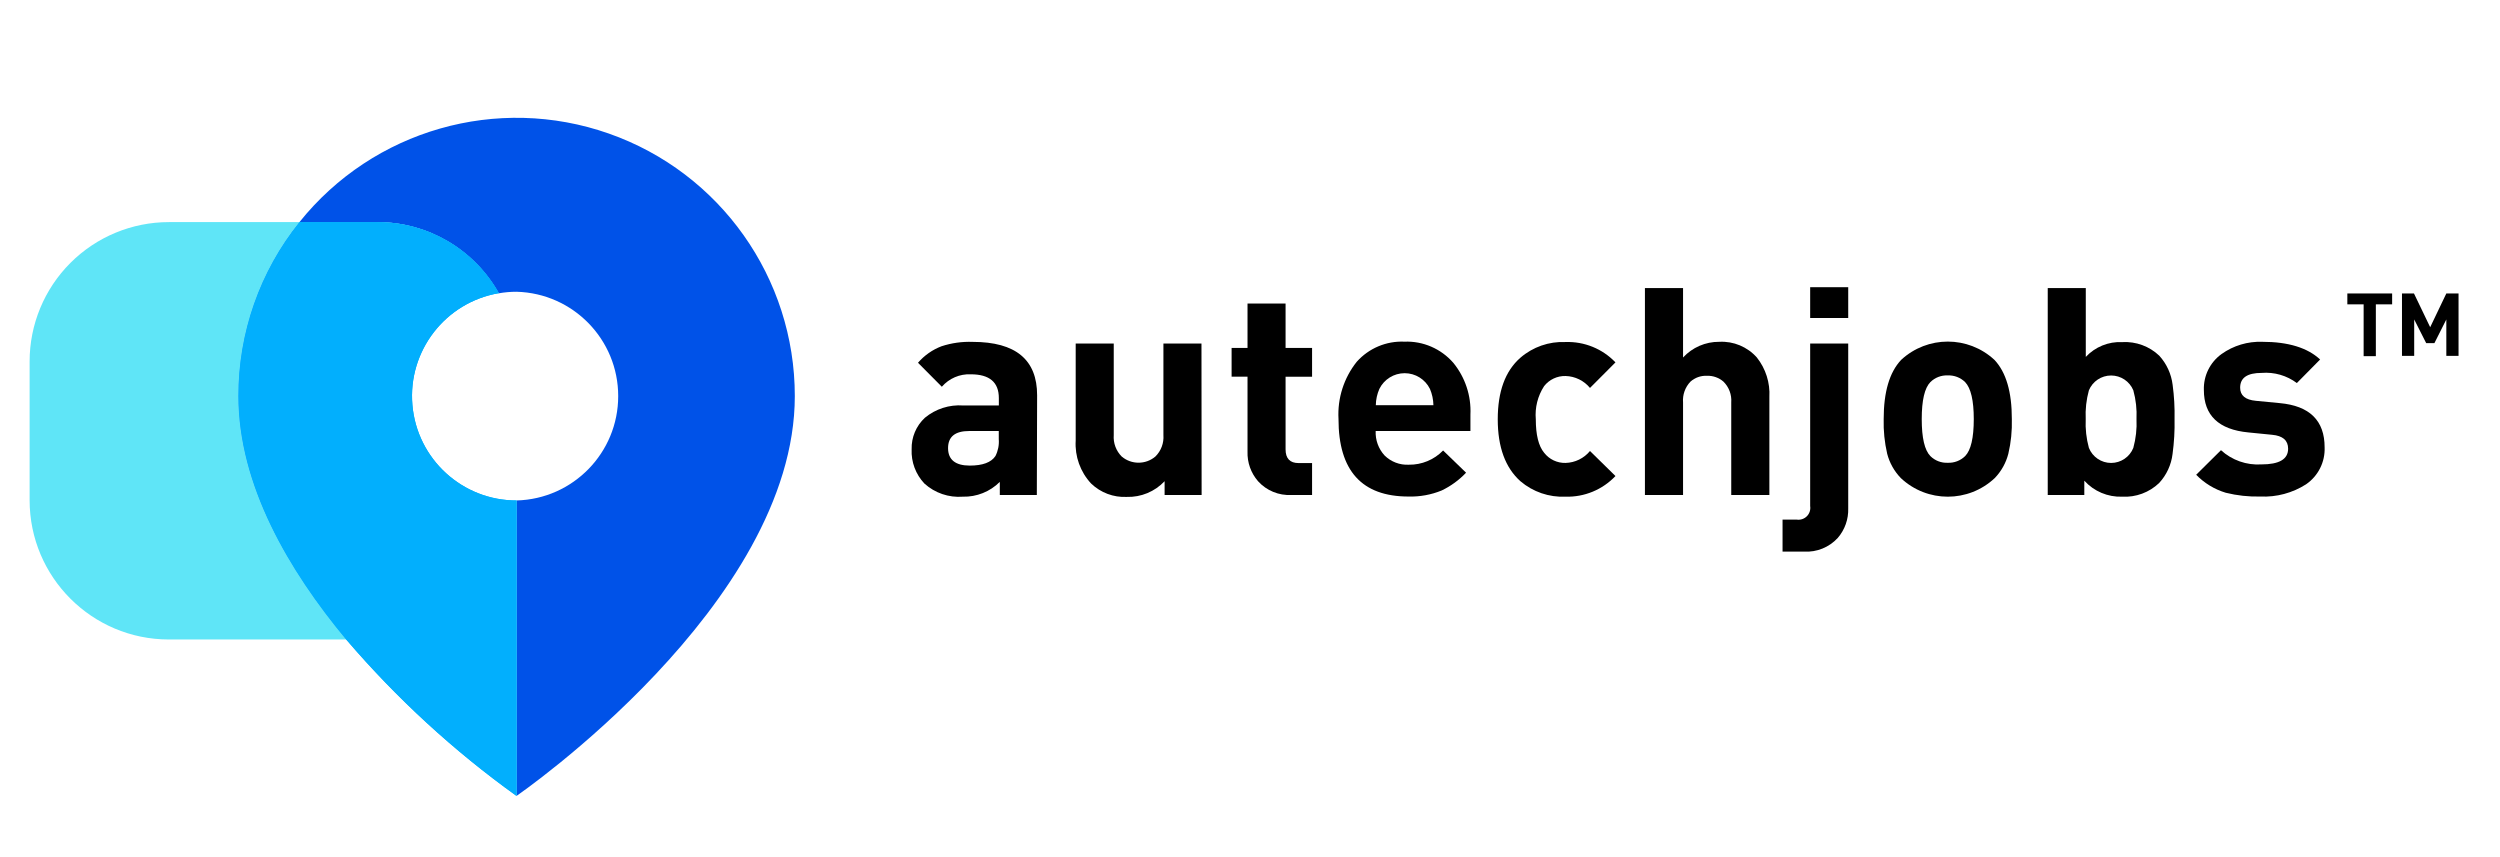
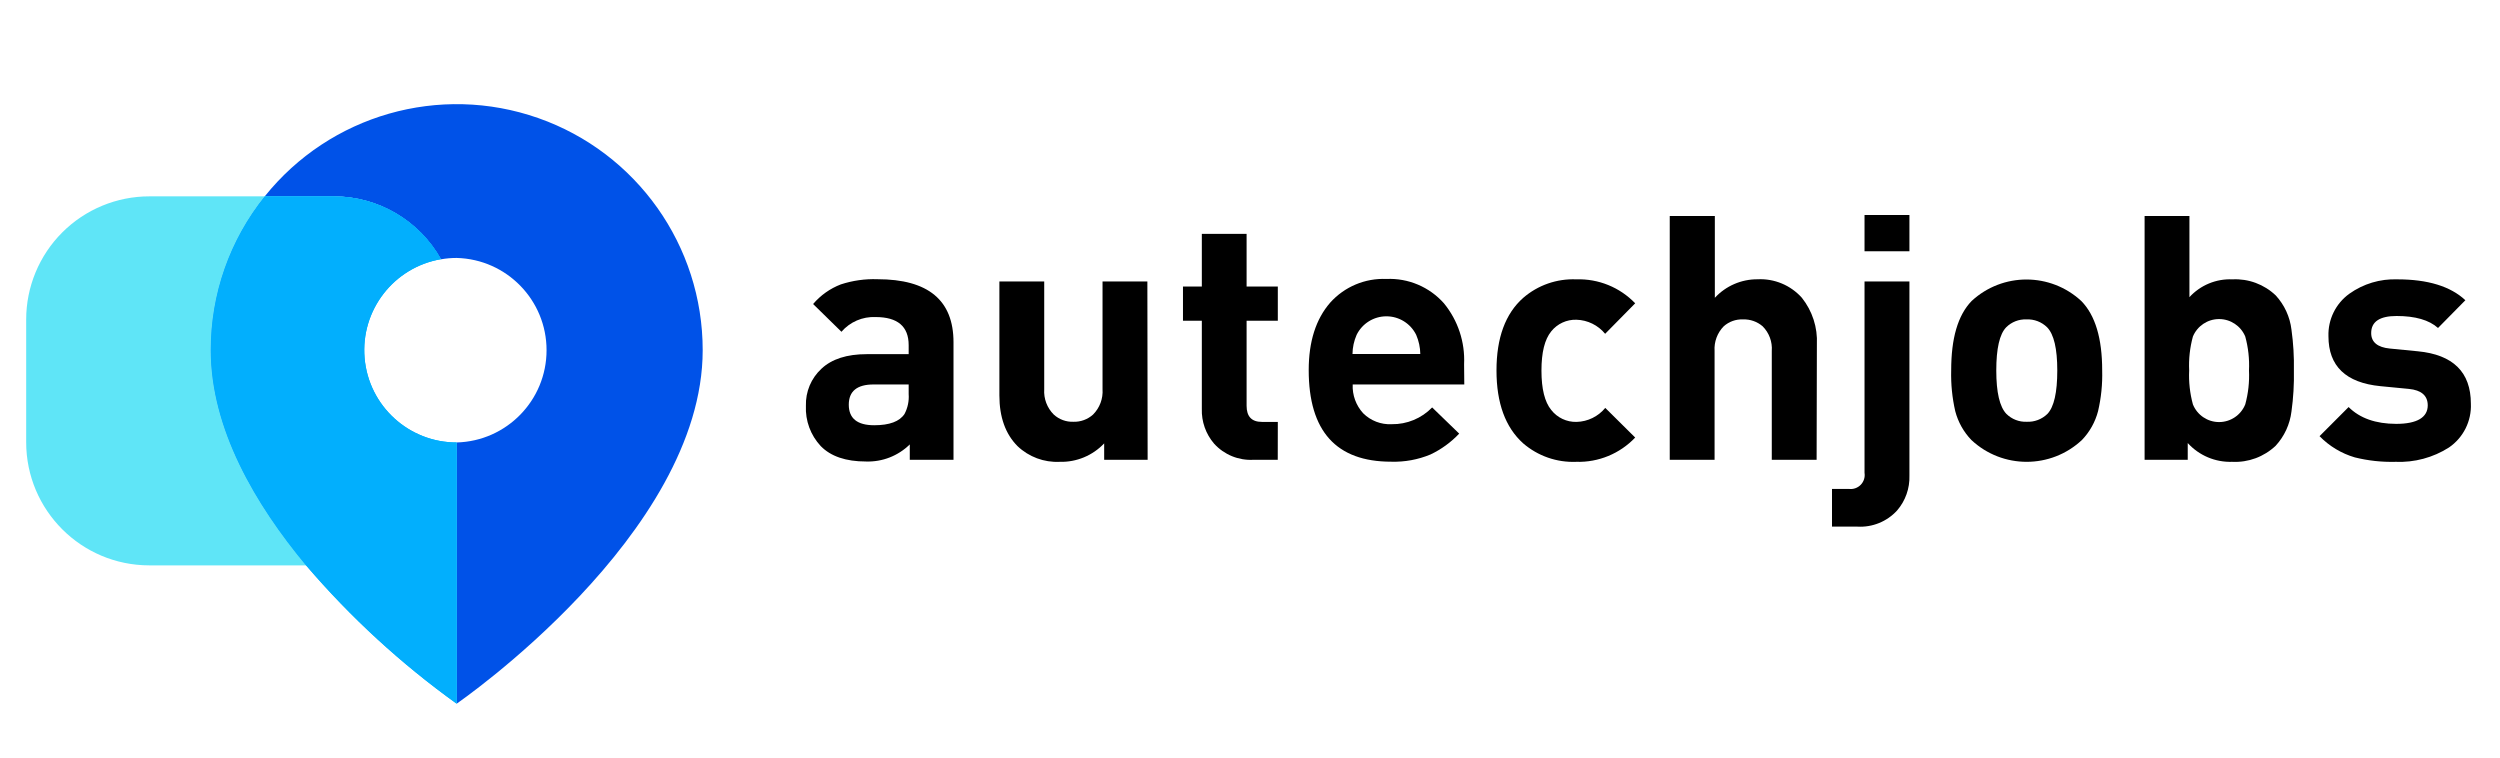
- <svg xmlns="http://www.w3.org/2000/svg" id="Layer_1" data-name="Layer 1" viewBox="0 0 337.69 115.71">
+ <svg xmlns="http://www.w3.org/2000/svg" id="Layer_1" data-name="Layer 1" viewBox="0 0 381.96 115.71">
  <defs>
    <style>.cls-1{fill:#0052e8;}.cls-2{fill:#5fe5f7;}.cls-3{fill:#02affd;}</style>
  </defs>
  <path class="cls-1" d="M107.36,53.5c0,28.19-37.58,54-37.58,54V67.6a14.1,14.1,0,0,0,0-28.19,13.79,13.79,0,0,0-2.42.21A18.8,18.8,0,0,0,51,30H40.45A37.58,37.58,0,0,1,107.36,53.5Z" />
  <path class="cls-2" d="M46.81,86.38h-24A18.82,18.82,0,0,1,4,67.57V48.83A18.82,18.82,0,0,1,22.83,30H40.45A37.36,37.36,0,0,0,32.2,53.5C32.2,65.51,39,77.06,46.81,86.38Z" />
  <path class="cls-3" d="M69.78,67.6v39.92l0,0a130.35,130.35,0,0,1-23-21.12C39,77.06,32.2,65.51,32.2,53.5A37.36,37.36,0,0,1,40.45,30H51a18.8,18.8,0,0,1,16.39,9.6,14.1,14.1,0,0,0,2.42,28Z" />
  <path class="cls-3" d="M69.78,67.6v39.92l0,0a130.35,130.35,0,0,1-23-21.12C39,77.06,32.2,65.51,32.2,53.5A37.36,37.36,0,0,1,40.45,30H51a18.8,18.8,0,0,1,16.39,9.6,14.1,14.1,0,0,0,2.42,28Z" />
-   <path d="M140.05,66.86h-5V65.09a6.81,6.81,0,0,1-5,2,6.93,6.93,0,0,1-5.18-1.77,6.33,6.33,0,0,1-1.73-4.63,5.6,5.6,0,0,1,1.79-4.26,7.3,7.3,0,0,1,5.18-1.66h4.81v-1q0-3.21-3.79-3.21a4.88,4.88,0,0,0-3.91,1.68L124,49a7.92,7.92,0,0,1,3.18-2.23,12.09,12.09,0,0,1,4.2-.59q8.72,0,8.71,7.22Zm-5.14-7.54v-1.1h-4q-2.85,0-2.85,2.31c0,1.57,1,2.36,2.93,2.36,1.74,0,2.9-.43,3.47-1.29A4.29,4.29,0,0,0,134.91,59.32Z" />
-   <path d="M162.31,66.86h-5V65a6.74,6.74,0,0,1-5.11,2.12,6.49,6.49,0,0,1-4.82-1.81,7.82,7.82,0,0,1-2.08-5.8V46.4h5.14V58.77a3.71,3.71,0,0,0,1.08,2.9,3.52,3.52,0,0,0,4.54,0,3.68,3.68,0,0,0,1.09-2.9V46.4h5.14Z" />
-   <path d="M177.23,66.86h-2.79A5.66,5.66,0,0,1,169.93,65a5.81,5.81,0,0,1-1.42-4V50.88h-2.15V47h2.15V41h5.14v6h3.58v3.89h-3.58v9.81c0,1.23.59,1.85,1.76,1.85h1.82Z" />
-   <path d="M198.62,58.22h-12.8a4.59,4.59,0,0,0,1.2,3.3,4.34,4.34,0,0,0,3.28,1.25,6.32,6.32,0,0,0,4.63-1.92l3.1,3a11.18,11.18,0,0,1-3.29,2.4,11,11,0,0,1-4.48.82q-9.47,0-9.46-10.48a11.37,11.37,0,0,1,2.47-7.73,8.15,8.15,0,0,1,6.44-2.71A8.32,8.32,0,0,1,196.3,49a10.28,10.28,0,0,1,2.32,7Zm-5-3.49a5.89,5.89,0,0,0-.47-2.2,3.81,3.81,0,0,0-6.83,0,5.7,5.7,0,0,0-.48,2.2Z" />
-   <path d="M218.21,64.3a8.94,8.94,0,0,1-6.75,2.79A8.79,8.79,0,0,1,205.37,65q-3.06-2.74-3.06-8.36c0-3.74,1-6.52,3.06-8.32a8.74,8.74,0,0,1,6.09-2.12,8.89,8.89,0,0,1,6.75,2.75l-3.44,3.45a4.43,4.43,0,0,0-3.29-1.61,3.57,3.57,0,0,0-2.91,1.37,7.1,7.1,0,0,0-1.12,4.48c0,2.09.37,3.6,1.12,4.51a3.55,3.55,0,0,0,2.91,1.38,4.43,4.43,0,0,0,3.29-1.61Z" />
-   <path d="M239,66.86h-5.15V54.37a3.59,3.59,0,0,0-1.05-2.82,3.23,3.23,0,0,0-2.24-.79,3.13,3.13,0,0,0-2.22.79,3.65,3.65,0,0,0-1,2.82V66.86h-5.15V38.91h5.15v9.38a6.59,6.59,0,0,1,4.89-2.12,6.34,6.34,0,0,1,5.08,2.12A7.88,7.88,0,0,1,239,53.63Z" />
-   <path d="M249.65,68.66a5.84,5.84,0,0,1-1.41,4,5.73,5.73,0,0,1-4.55,1.85h-2.91V70.19h1.94a1.6,1.6,0,0,0,1.79-1.84V46.4h5.14Zm0-25.71h-5.14V38.79h5.14Z" />
-   <path d="M271.75,56.61a18.18,18.18,0,0,1-.47,4.67,7.38,7.38,0,0,1-1.84,3.3,9.26,9.26,0,0,1-12.68,0,7.4,7.4,0,0,1-1.85-3.3,18.64,18.64,0,0,1-.47-4.67c0-3.66.78-6.32,2.36-8a9.27,9.27,0,0,1,12.6,0Q271.76,51.11,271.75,56.61Zm-5.14,0q0-3.77-1.17-5a3.17,3.17,0,0,0-2.36-.9,3.13,3.13,0,0,0-2.33.9q-1.17,1.19-1.17,5t1.17,5a3.13,3.13,0,0,0,2.33.9,3.17,3.17,0,0,0,2.36-.9Q266.61,60.42,266.61,56.61Z" />
-   <path d="M293.73,56.61a30.23,30.23,0,0,1-.27,4.71,7,7,0,0,1-1.81,3.92,6.69,6.69,0,0,1-5,1.85,6.58,6.58,0,0,1-5.11-2.16v1.93h-4.94V38.91h5.14v9.3a6.32,6.32,0,0,1,4.93-2,6.7,6.7,0,0,1,5,1.84,7.14,7.14,0,0,1,1.8,3.93A29.82,29.82,0,0,1,293.73,56.61Zm-5.14,0a12.38,12.38,0,0,0-.43-3.89,3.25,3.25,0,0,0-6,0,12.38,12.38,0,0,0-.43,3.89,12.43,12.43,0,0,0,.43,3.89,3.23,3.23,0,0,0,6,0A12.43,12.43,0,0,0,288.59,56.61Z" />
-   <path d="M314,60.42a5.78,5.78,0,0,1-2.51,5,10.56,10.56,0,0,1-6.17,1.65,17.6,17.6,0,0,1-4.67-.51,9.34,9.34,0,0,1-4-2.43L300,60.81a7.4,7.4,0,0,0,5.46,1.92c2.41,0,3.61-.7,3.61-2.12,0-1.12-.72-1.75-2.16-1.88l-3.22-.32q-6-.58-6-5.73a5.75,5.75,0,0,1,2.39-4.86,8.92,8.92,0,0,1,5.5-1.65c3.5,0,6.11.8,7.81,2.39l-3.14,3.18a7,7,0,0,0-4.75-1.37c-1.94,0-2.91.65-2.91,2,0,1.05.71,1.64,2.12,1.77l3.22.31Q314,55,314,60.42Z" />
-   <path d="M323.12,41.11h-2.2v7h-1.65v-7h-2.2V39.64h6.05Z" />
-   <path d="M332.09,48.07h-1.65V43.15l-1.61,3.2h-1.11l-1.62-3.2v4.92h-1.65V39.64h1.62l2.19,4.56,2.18-4.56h1.65Z" />
+   <path d="M145.68,70.25H139V67.9a9.1,9.1,0,0,1-6.7,2.61q-4.6,0-6.9-2.35A8.45,8.45,0,0,1,123.13,62a7.4,7.4,0,0,1,2.38-5.67q2.37-2.22,6.91-2.22h6.41V52.73q0-4.29-5.06-4.29a6.51,6.51,0,0,0-5.21,2.25l-4.33-4.24a10.51,10.51,0,0,1,4.24-3,16.17,16.17,0,0,1,5.6-.79q11.61,0,11.61,9.63Zm-6.85-10V58.74h-5.36q-3.79,0-3.79,3.09c0,2.09,1.29,3.14,3.89,3.14q3.5,0,4.63-1.73A5.61,5.61,0,0,0,138.83,60.21Z" />
+   <path d="M175.34,70.25H168.7V67.74a9,9,0,0,1-6.8,2.82,8.72,8.72,0,0,1-6.44-2.4c-1.84-1.85-2.77-4.43-2.77-7.74V43h6.85V59.47A5,5,0,0,0,161,63.34a4.21,4.21,0,0,0,3,1.1,4.28,4.28,0,0,0,3-1.1,5,5,0,0,0,1.45-3.87V43h6.85Z" />
+   <path d="M195.22,70.25H191.5a7.55,7.55,0,0,1-6-2.46,7.78,7.78,0,0,1-1.88-5.34V49h-2.88V43.78h2.88V35.73h6.84v8.05h4.77V49h-4.77V62q0,2.46,2.34,2.46h2.43Z" />
+   <path d="M223.72,58.74H206.67a6.11,6.11,0,0,0,1.6,4.4,5.76,5.76,0,0,0,4.36,1.67,8.42,8.42,0,0,0,6.18-2.56l4.13,4a14.67,14.67,0,0,1-4.39,3.19,14.47,14.47,0,0,1-6,1.1q-12.6,0-12.6-14,0-6.54,3.29-10.31a10.91,10.91,0,0,1,8.58-3.61,11.09,11.09,0,0,1,8.79,3.72,13.67,13.67,0,0,1,3.08,9.31ZM217,54.09a7.66,7.66,0,0,0-.63-2.93,5.07,5.07,0,0,0-9.1,0,7.48,7.48,0,0,0-.63,2.93Z" />
+   <path d="M249.83,66.85a11.92,11.92,0,0,1-9,3.71,11.68,11.68,0,0,1-8.11-2.82q-4.08-3.66-4.08-11.14t4.08-11.09a11.64,11.64,0,0,1,8.11-2.83,11.92,11.92,0,0,1,9,3.66L245.24,51a5.89,5.89,0,0,0-4.38-2.15A4.75,4.75,0,0,0,237,50.63c-1,1.23-1.49,3.21-1.49,6s.5,4.79,1.49,6a4.75,4.75,0,0,0,3.88,1.83,5.87,5.87,0,0,0,4.38-2.14Z" />
+   <path d="M277.55,70.25H270.7V53.62a4.82,4.82,0,0,0-1.4-3.77,4.36,4.36,0,0,0-3-1.05,4.17,4.17,0,0,0-2.94,1.05,4.92,4.92,0,0,0-1.4,3.77V70.25h-6.85V33H262v12.5a8.82,8.82,0,0,1,6.52-2.83,8.5,8.5,0,0,1,6.78,2.83,10.58,10.58,0,0,1,2.29,7.11Z" />
+   <path d="M291.73,72.65A7.78,7.78,0,0,1,289.84,78a7.62,7.62,0,0,1-6.07,2.46H279.9V74.7h2.59a2.14,2.14,0,0,0,2.38-2.46V43h6.86Zm0-34.26h-6.86V32.85h6.86Z" />
+   <path d="M321.18,56.6a24.46,24.46,0,0,1-.63,6.22,10,10,0,0,1-2.46,4.4,12.36,12.36,0,0,1-16.9,0,10,10,0,0,1-2.46-4.4,25,25,0,0,1-.62-6.22c0-4.89,1-8.42,3.13-10.62A12.33,12.33,0,0,1,318,46C320.13,48.18,321.18,51.71,321.18,56.6Zm-6.86,0q0-5-1.55-6.59a4.22,4.22,0,0,0-3.16-1.21,4.14,4.14,0,0,0-3.1,1.21Q305,51.57,305,56.6t1.55,6.64a4.17,4.17,0,0,0,3.1,1.2,4.25,4.25,0,0,0,3.16-1.2Q314.32,61.66,314.32,56.6Z" />
+   <path d="M350.47,56.6a39.78,39.78,0,0,1-.37,6.27,9.43,9.43,0,0,1-2.41,5.23,9,9,0,0,1-6.64,2.46,8.78,8.78,0,0,1-6.8-2.87v2.56h-6.59V33h6.85V45.4a8.41,8.41,0,0,1,6.57-2.72,8.92,8.92,0,0,1,6.62,2.46,9.36,9.36,0,0,1,2.4,5.23A39.55,39.55,0,0,1,350.47,56.6Zm-6.86,0a16.65,16.65,0,0,0-.57-5.18,4.33,4.33,0,0,0-8,0,16.65,16.65,0,0,0-.57,5.18,16.73,16.73,0,0,0,.57,5.18,4.31,4.31,0,0,0,8,0A16.73,16.73,0,0,0,343.61,56.6Z" />
+   <path d="M377.51,61.67a7.71,7.71,0,0,1-3.35,6.7A14.06,14.06,0,0,1,366,70.56a23.25,23.25,0,0,1-6.23-.68,12.41,12.41,0,0,1-5.38-3.24l4.44-4.45q2.57,2.56,7.27,2.57c3.21,0,4.82-1,4.82-2.83,0-1.5-1-2.33-2.88-2.51L363.7,59q-7.95-.78-7.95-7.63a7.7,7.7,0,0,1,3.19-6.49,11.88,11.88,0,0,1,7.32-2.2q7,0,10.41,3.19l-4.18,4.24c-1.36-1.22-3.48-1.83-6.33-1.83q-3.89,0-3.88,2.62c0,1.39,1,2.17,2.83,2.35l4.29.42Q377.5,54.45,377.51,61.67Z" />
</svg>
